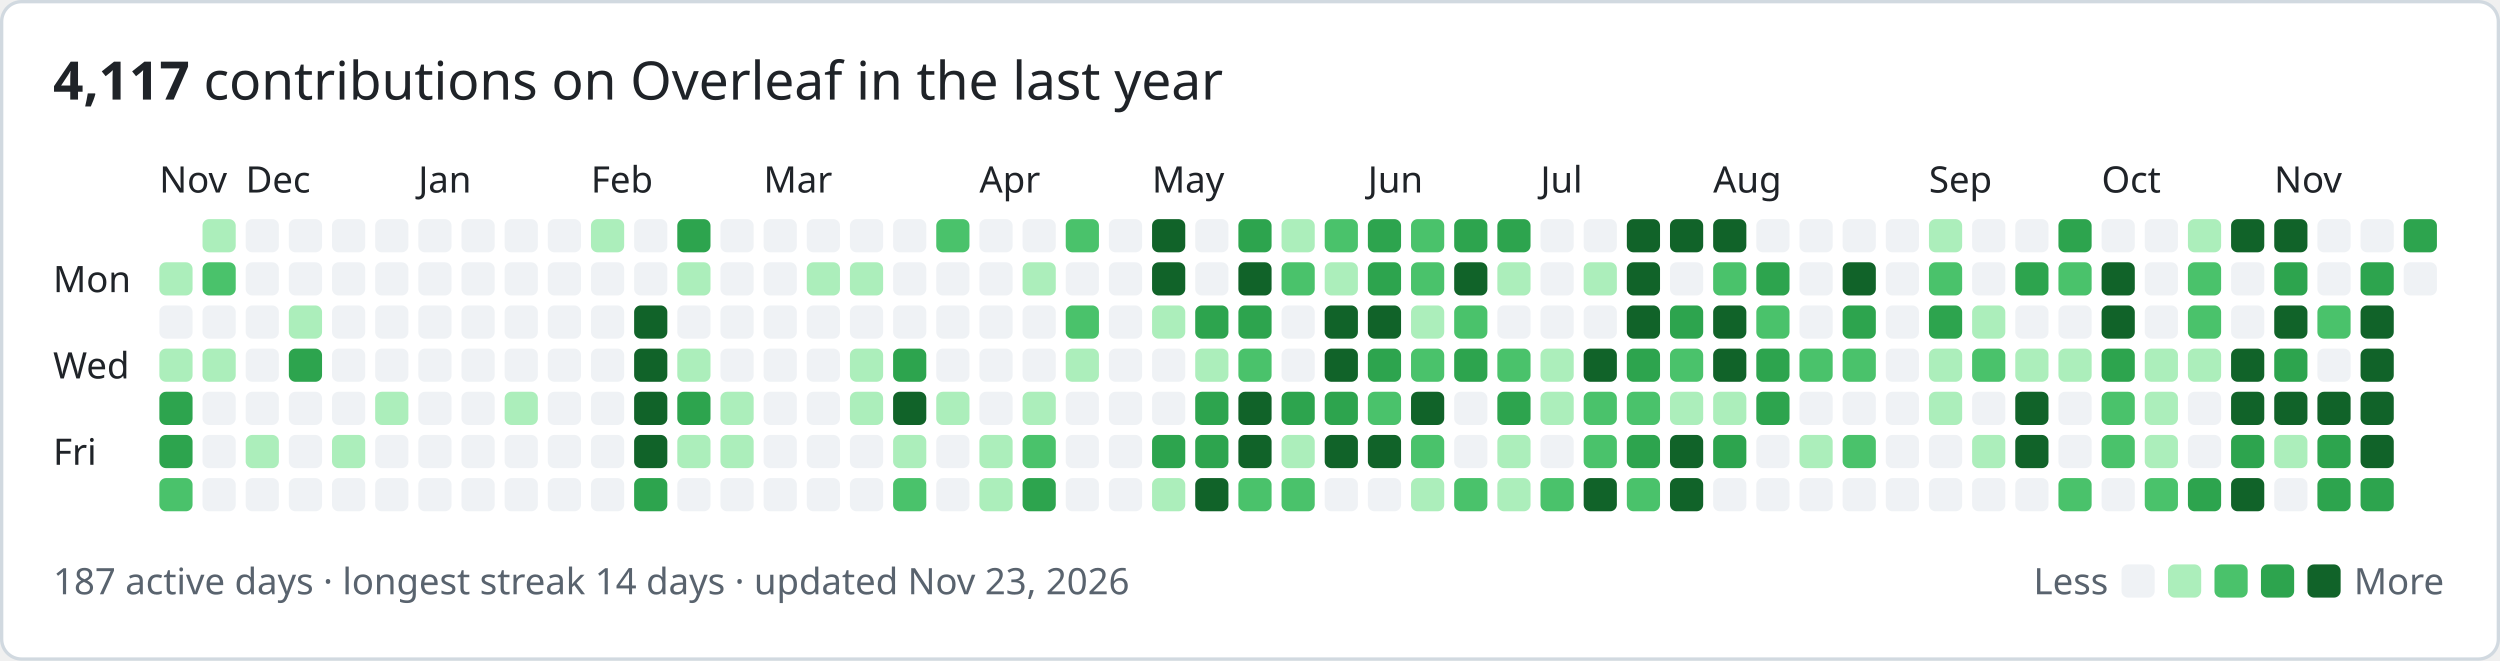
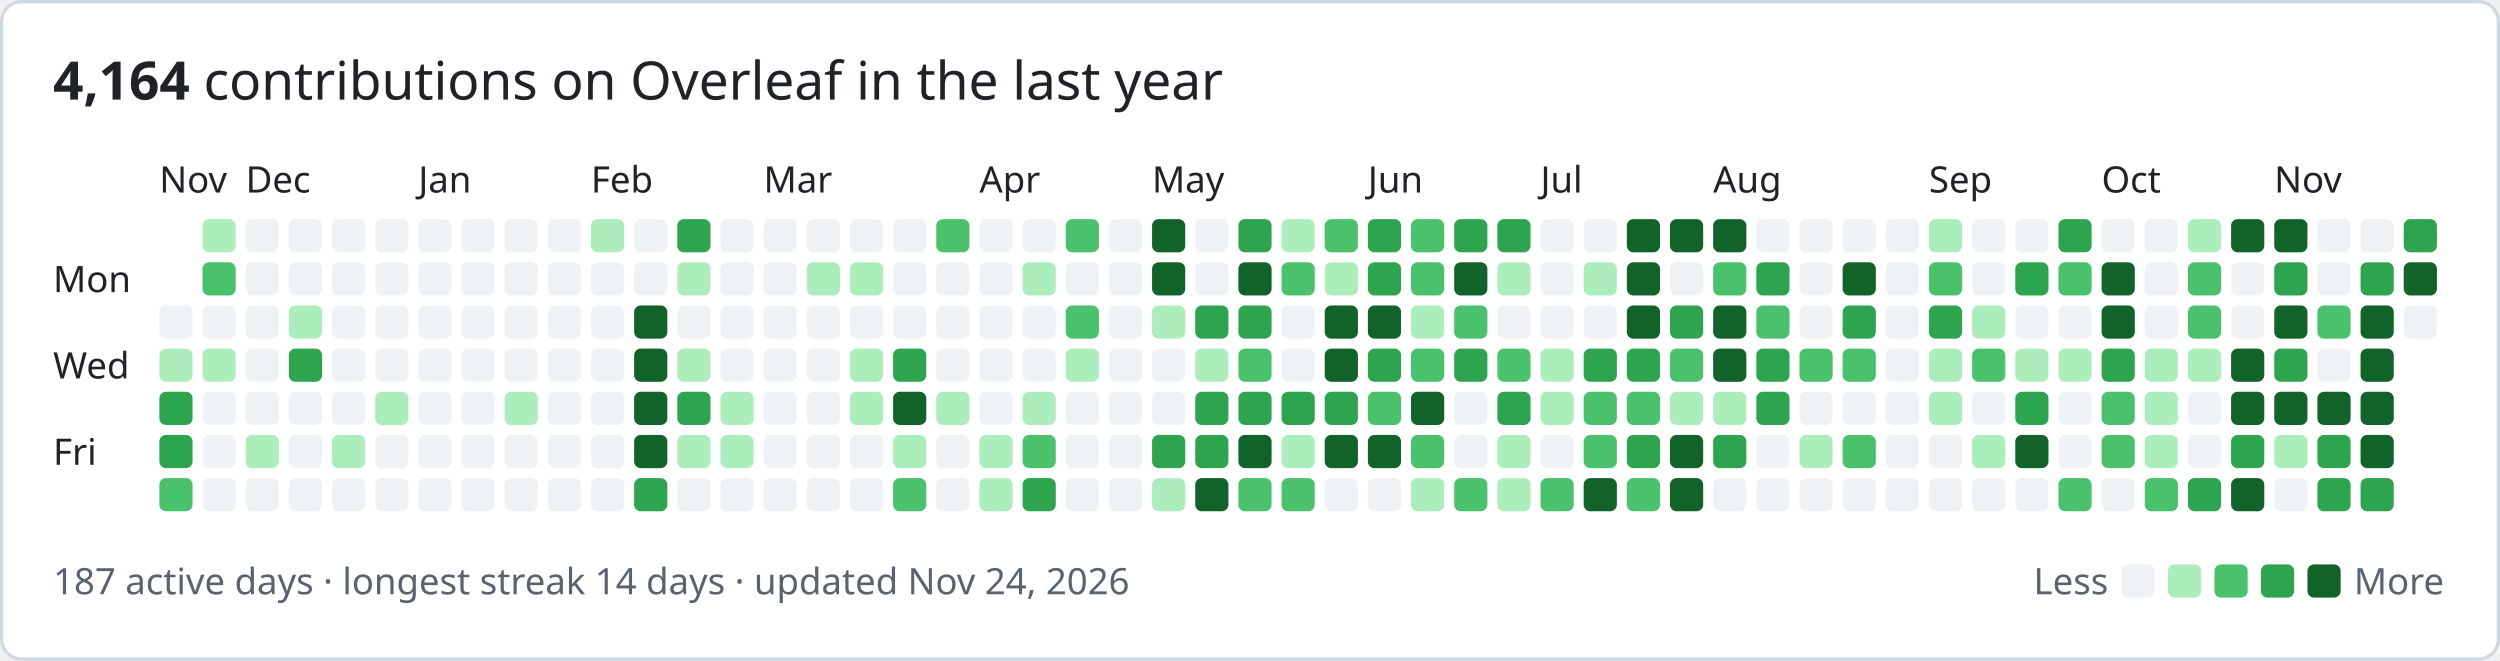
- <svg xmlns="http://www.w3.org/2000/svg" width="753" height="199" viewBox="0 0 753 199" role="img" aria-label="4,117 Overleaf contributions in the last year">
+ <svg xmlns="http://www.w3.org/2000/svg" width="753" height="199" viewBox="0 0 753 199" role="img" aria-label="4,164 Overleaf contributions in the last year">
  <style>
text{font-family:-apple-system,BlinkMacSystemFont,"Segoe UI","Noto Sans",Helvetica,Arial,sans-serif;font-size:11px}
.bg{fill:#ffffff;stroke:#d1d9e0}.t{fill:#1f2328}.m{fill:#59636e}
.l0{fill:#eff2f5}.l1{fill:#aceebb}.l2{fill:#4ac26b}.l3{fill:#2da44e}.l4{fill:#116329}
@media (prefers-color-scheme:dark){.bg{fill:#0d1117;stroke:#3d444d}.t{fill:#f0f6fc}.m{fill:#9198a1}
.l0{fill:#151b23}.l1{fill:#033a16}.l2{fill:#196c2e}.l3{fill:#2ea043}.l4{fill:#56d364}}
</style>
  <rect class="bg" x="0.5" y="0.5" width="752" height="198" rx="6" />
  <text class="t" x="16" y="30" style="font-size:16px">
-     <tspan style="font-weight:600">4,117</tspan> contributions on Overleaf in the last year</text>
+     <tspan style="font-weight:600">4,164</tspan> contributions on Overleaf in the last year</text>
  <text class="t" x="16" y="88">Mon</text>
  <text class="t" x="16" y="114">Wed</text>
  <text class="t" x="16" y="140">Fri</text>
  <text class="t" x="48" y="58">Nov</text>
-   <rect class="l1" x="48" y="79" width="10" height="10" rx="2" />
  <rect class="l0" x="48" y="92" width="10" height="10" rx="2" />
  <rect class="l1" x="48" y="105" width="10" height="10" rx="2" />
  <rect class="l3" x="48" y="118" width="10" height="10" rx="2" />
  <rect class="l3" x="48" y="131" width="10" height="10" rx="2" />
  <rect class="l2" x="48" y="144" width="10" height="10" rx="2" />
  <rect class="l1" x="61" y="66" width="10" height="10" rx="2" />
  <rect class="l2" x="61" y="79" width="10" height="10" rx="2" />
  <rect class="l0" x="61" y="92" width="10" height="10" rx="2" />
  <rect class="l1" x="61" y="105" width="10" height="10" rx="2" />
  <rect class="l0" x="61" y="118" width="10" height="10" rx="2" />
  <rect class="l0" x="61" y="131" width="10" height="10" rx="2" />
  <rect class="l0" x="61" y="144" width="10" height="10" rx="2" />
  <text class="t" x="74" y="58">Dec</text>
  <rect class="l0" x="74" y="66" width="10" height="10" rx="2" />
  <rect class="l0" x="74" y="79" width="10" height="10" rx="2" />
  <rect class="l0" x="74" y="92" width="10" height="10" rx="2" />
  <rect class="l0" x="74" y="105" width="10" height="10" rx="2" />
  <rect class="l0" x="74" y="118" width="10" height="10" rx="2" />
  <rect class="l1" x="74" y="131" width="10" height="10" rx="2" />
  <rect class="l0" x="74" y="144" width="10" height="10" rx="2" />
  <rect class="l0" x="87" y="66" width="10" height="10" rx="2" />
  <rect class="l0" x="87" y="79" width="10" height="10" rx="2" />
  <rect class="l1" x="87" y="92" width="10" height="10" rx="2" />
  <rect class="l3" x="87" y="105" width="10" height="10" rx="2" />
  <rect class="l0" x="87" y="118" width="10" height="10" rx="2" />
  <rect class="l0" x="87" y="131" width="10" height="10" rx="2" />
  <rect class="l0" x="87" y="144" width="10" height="10" rx="2" />
  <rect class="l0" x="100" y="66" width="10" height="10" rx="2" />
  <rect class="l0" x="100" y="79" width="10" height="10" rx="2" />
  <rect class="l0" x="100" y="92" width="10" height="10" rx="2" />
  <rect class="l0" x="100" y="105" width="10" height="10" rx="2" />
  <rect class="l0" x="100" y="118" width="10" height="10" rx="2" />
  <rect class="l1" x="100" y="131" width="10" height="10" rx="2" />
  <rect class="l0" x="100" y="144" width="10" height="10" rx="2" />
  <rect class="l0" x="113" y="66" width="10" height="10" rx="2" />
  <rect class="l0" x="113" y="79" width="10" height="10" rx="2" />
  <rect class="l0" x="113" y="92" width="10" height="10" rx="2" />
  <rect class="l0" x="113" y="105" width="10" height="10" rx="2" />
  <rect class="l1" x="113" y="118" width="10" height="10" rx="2" />
  <rect class="l0" x="113" y="131" width="10" height="10" rx="2" />
  <rect class="l0" x="113" y="144" width="10" height="10" rx="2" />
  <text class="t" x="126" y="58">Jan</text>
  <rect class="l0" x="126" y="66" width="10" height="10" rx="2" />
  <rect class="l0" x="126" y="79" width="10" height="10" rx="2" />
  <rect class="l0" x="126" y="92" width="10" height="10" rx="2" />
  <rect class="l0" x="126" y="105" width="10" height="10" rx="2" />
  <rect class="l0" x="126" y="118" width="10" height="10" rx="2" />
  <rect class="l0" x="126" y="131" width="10" height="10" rx="2" />
  <rect class="l0" x="126" y="144" width="10" height="10" rx="2" />
  <rect class="l0" x="139" y="66" width="10" height="10" rx="2" />
  <rect class="l0" x="139" y="79" width="10" height="10" rx="2" />
  <rect class="l0" x="139" y="92" width="10" height="10" rx="2" />
  <rect class="l0" x="139" y="105" width="10" height="10" rx="2" />
  <rect class="l0" x="139" y="118" width="10" height="10" rx="2" />
  <rect class="l0" x="139" y="131" width="10" height="10" rx="2" />
  <rect class="l0" x="139" y="144" width="10" height="10" rx="2" />
  <rect class="l0" x="152" y="66" width="10" height="10" rx="2" />
  <rect class="l0" x="152" y="79" width="10" height="10" rx="2" />
  <rect class="l0" x="152" y="92" width="10" height="10" rx="2" />
  <rect class="l0" x="152" y="105" width="10" height="10" rx="2" />
  <rect class="l1" x="152" y="118" width="10" height="10" rx="2" />
  <rect class="l0" x="152" y="131" width="10" height="10" rx="2" />
  <rect class="l0" x="152" y="144" width="10" height="10" rx="2" />
  <rect class="l0" x="165" y="66" width="10" height="10" rx="2" />
  <rect class="l0" x="165" y="79" width="10" height="10" rx="2" />
  <rect class="l0" x="165" y="92" width="10" height="10" rx="2" />
  <rect class="l0" x="165" y="105" width="10" height="10" rx="2" />
  <rect class="l0" x="165" y="118" width="10" height="10" rx="2" />
  <rect class="l0" x="165" y="131" width="10" height="10" rx="2" />
  <rect class="l0" x="165" y="144" width="10" height="10" rx="2" />
  <text class="t" x="178" y="58">Feb</text>
  <rect class="l1" x="178" y="66" width="10" height="10" rx="2" />
  <rect class="l0" x="178" y="79" width="10" height="10" rx="2" />
  <rect class="l0" x="178" y="92" width="10" height="10" rx="2" />
  <rect class="l0" x="178" y="105" width="10" height="10" rx="2" />
  <rect class="l0" x="178" y="118" width="10" height="10" rx="2" />
  <rect class="l0" x="178" y="131" width="10" height="10" rx="2" />
  <rect class="l0" x="178" y="144" width="10" height="10" rx="2" />
  <rect class="l0" x="191" y="66" width="10" height="10" rx="2" />
  <rect class="l0" x="191" y="79" width="10" height="10" rx="2" />
  <rect class="l4" x="191" y="92" width="10" height="10" rx="2" />
  <rect class="l4" x="191" y="105" width="10" height="10" rx="2" />
  <rect class="l4" x="191" y="118" width="10" height="10" rx="2" />
  <rect class="l4" x="191" y="131" width="10" height="10" rx="2" />
  <rect class="l3" x="191" y="144" width="10" height="10" rx="2" />
  <rect class="l3" x="204" y="66" width="10" height="10" rx="2" />
  <rect class="l1" x="204" y="79" width="10" height="10" rx="2" />
  <rect class="l0" x="204" y="92" width="10" height="10" rx="2" />
  <rect class="l1" x="204" y="105" width="10" height="10" rx="2" />
  <rect class="l3" x="204" y="118" width="10" height="10" rx="2" />
  <rect class="l1" x="204" y="131" width="10" height="10" rx="2" />
  <rect class="l0" x="204" y="144" width="10" height="10" rx="2" />
  <rect class="l0" x="217" y="66" width="10" height="10" rx="2" />
  <rect class="l0" x="217" y="79" width="10" height="10" rx="2" />
  <rect class="l0" x="217" y="92" width="10" height="10" rx="2" />
  <rect class="l0" x="217" y="105" width="10" height="10" rx="2" />
  <rect class="l1" x="217" y="118" width="10" height="10" rx="2" />
  <rect class="l1" x="217" y="131" width="10" height="10" rx="2" />
  <rect class="l0" x="217" y="144" width="10" height="10" rx="2" />
  <text class="t" x="230" y="58">Mar</text>
  <rect class="l0" x="230" y="66" width="10" height="10" rx="2" />
  <rect class="l0" x="230" y="79" width="10" height="10" rx="2" />
  <rect class="l0" x="230" y="92" width="10" height="10" rx="2" />
  <rect class="l0" x="230" y="105" width="10" height="10" rx="2" />
  <rect class="l0" x="230" y="118" width="10" height="10" rx="2" />
  <rect class="l0" x="230" y="131" width="10" height="10" rx="2" />
  <rect class="l0" x="230" y="144" width="10" height="10" rx="2" />
  <rect class="l0" x="243" y="66" width="10" height="10" rx="2" />
  <rect class="l1" x="243" y="79" width="10" height="10" rx="2" />
  <rect class="l0" x="243" y="92" width="10" height="10" rx="2" />
  <rect class="l0" x="243" y="105" width="10" height="10" rx="2" />
  <rect class="l0" x="243" y="118" width="10" height="10" rx="2" />
  <rect class="l0" x="243" y="131" width="10" height="10" rx="2" />
  <rect class="l0" x="243" y="144" width="10" height="10" rx="2" />
  <rect class="l0" x="256" y="66" width="10" height="10" rx="2" />
  <rect class="l1" x="256" y="79" width="10" height="10" rx="2" />
  <rect class="l0" x="256" y="92" width="10" height="10" rx="2" />
  <rect class="l1" x="256" y="105" width="10" height="10" rx="2" />
  <rect class="l1" x="256" y="118" width="10" height="10" rx="2" />
  <rect class="l0" x="256" y="131" width="10" height="10" rx="2" />
  <rect class="l0" x="256" y="144" width="10" height="10" rx="2" />
  <rect class="l0" x="269" y="66" width="10" height="10" rx="2" />
  <rect class="l0" x="269" y="79" width="10" height="10" rx="2" />
  <rect class="l0" x="269" y="92" width="10" height="10" rx="2" />
  <rect class="l3" x="269" y="105" width="10" height="10" rx="2" />
  <rect class="l4" x="269" y="118" width="10" height="10" rx="2" />
  <rect class="l1" x="269" y="131" width="10" height="10" rx="2" />
  <rect class="l2" x="269" y="144" width="10" height="10" rx="2" />
  <rect class="l2" x="282" y="66" width="10" height="10" rx="2" />
  <rect class="l0" x="282" y="79" width="10" height="10" rx="2" />
  <rect class="l0" x="282" y="92" width="10" height="10" rx="2" />
  <rect class="l0" x="282" y="105" width="10" height="10" rx="2" />
  <rect class="l1" x="282" y="118" width="10" height="10" rx="2" />
  <rect class="l0" x="282" y="131" width="10" height="10" rx="2" />
  <rect class="l0" x="282" y="144" width="10" height="10" rx="2" />
  <text class="t" x="295" y="58">Apr</text>
  <rect class="l0" x="295" y="66" width="10" height="10" rx="2" />
  <rect class="l0" x="295" y="79" width="10" height="10" rx="2" />
  <rect class="l0" x="295" y="92" width="10" height="10" rx="2" />
  <rect class="l0" x="295" y="105" width="10" height="10" rx="2" />
  <rect class="l0" x="295" y="118" width="10" height="10" rx="2" />
  <rect class="l1" x="295" y="131" width="10" height="10" rx="2" />
  <rect class="l1" x="295" y="144" width="10" height="10" rx="2" />
  <rect class="l0" x="308" y="66" width="10" height="10" rx="2" />
  <rect class="l1" x="308" y="79" width="10" height="10" rx="2" />
  <rect class="l0" x="308" y="92" width="10" height="10" rx="2" />
  <rect class="l0" x="308" y="105" width="10" height="10" rx="2" />
  <rect class="l1" x="308" y="118" width="10" height="10" rx="2" />
  <rect class="l2" x="308" y="131" width="10" height="10" rx="2" />
  <rect class="l3" x="308" y="144" width="10" height="10" rx="2" />
  <rect class="l2" x="321" y="66" width="10" height="10" rx="2" />
  <rect class="l0" x="321" y="79" width="10" height="10" rx="2" />
  <rect class="l2" x="321" y="92" width="10" height="10" rx="2" />
  <rect class="l1" x="321" y="105" width="10" height="10" rx="2" />
  <rect class="l0" x="321" y="118" width="10" height="10" rx="2" />
  <rect class="l0" x="321" y="131" width="10" height="10" rx="2" />
  <rect class="l0" x="321" y="144" width="10" height="10" rx="2" />
  <rect class="l0" x="334" y="66" width="10" height="10" rx="2" />
  <rect class="l0" x="334" y="79" width="10" height="10" rx="2" />
  <rect class="l0" x="334" y="92" width="10" height="10" rx="2" />
  <rect class="l0" x="334" y="105" width="10" height="10" rx="2" />
  <rect class="l0" x="334" y="118" width="10" height="10" rx="2" />
  <rect class="l0" x="334" y="131" width="10" height="10" rx="2" />
  <rect class="l0" x="334" y="144" width="10" height="10" rx="2" />
  <text class="t" x="347" y="58">May</text>
  <rect class="l4" x="347" y="66" width="10" height="10" rx="2" />
  <rect class="l4" x="347" y="79" width="10" height="10" rx="2" />
  <rect class="l1" x="347" y="92" width="10" height="10" rx="2" />
  <rect class="l0" x="347" y="105" width="10" height="10" rx="2" />
  <rect class="l0" x="347" y="118" width="10" height="10" rx="2" />
  <rect class="l3" x="347" y="131" width="10" height="10" rx="2" />
  <rect class="l1" x="347" y="144" width="10" height="10" rx="2" />
  <rect class="l0" x="360" y="66" width="10" height="10" rx="2" />
  <rect class="l0" x="360" y="79" width="10" height="10" rx="2" />
  <rect class="l3" x="360" y="92" width="10" height="10" rx="2" />
  <rect class="l1" x="360" y="105" width="10" height="10" rx="2" />
  <rect class="l3" x="360" y="118" width="10" height="10" rx="2" />
  <rect class="l3" x="360" y="131" width="10" height="10" rx="2" />
  <rect class="l4" x="360" y="144" width="10" height="10" rx="2" />
  <rect class="l3" x="373" y="66" width="10" height="10" rx="2" />
  <rect class="l4" x="373" y="79" width="10" height="10" rx="2" />
  <rect class="l3" x="373" y="92" width="10" height="10" rx="2" />
  <rect class="l2" x="373" y="105" width="10" height="10" rx="2" />
-   <rect class="l4" x="373" y="118" width="10" height="10" rx="2" />
+   <rect class="l3" x="373" y="118" width="10" height="10" rx="2" />
  <rect class="l4" x="373" y="131" width="10" height="10" rx="2" />
  <rect class="l2" x="373" y="144" width="10" height="10" rx="2" />
  <rect class="l1" x="386" y="66" width="10" height="10" rx="2" />
  <rect class="l2" x="386" y="79" width="10" height="10" rx="2" />
  <rect class="l0" x="386" y="92" width="10" height="10" rx="2" />
  <rect class="l0" x="386" y="105" width="10" height="10" rx="2" />
  <rect class="l3" x="386" y="118" width="10" height="10" rx="2" />
  <rect class="l1" x="386" y="131" width="10" height="10" rx="2" />
  <rect class="l2" x="386" y="144" width="10" height="10" rx="2" />
  <rect class="l2" x="399" y="66" width="10" height="10" rx="2" />
  <rect class="l1" x="399" y="79" width="10" height="10" rx="2" />
  <rect class="l4" x="399" y="92" width="10" height="10" rx="2" />
  <rect class="l4" x="399" y="105" width="10" height="10" rx="2" />
  <rect class="l3" x="399" y="118" width="10" height="10" rx="2" />
  <rect class="l4" x="399" y="131" width="10" height="10" rx="2" />
  <rect class="l0" x="399" y="144" width="10" height="10" rx="2" />
  <text class="t" x="412" y="58">Jun</text>
  <rect class="l3" x="412" y="66" width="10" height="10" rx="2" />
  <rect class="l3" x="412" y="79" width="10" height="10" rx="2" />
  <rect class="l4" x="412" y="92" width="10" height="10" rx="2" />
  <rect class="l3" x="412" y="105" width="10" height="10" rx="2" />
  <rect class="l2" x="412" y="118" width="10" height="10" rx="2" />
  <rect class="l4" x="412" y="131" width="10" height="10" rx="2" />
  <rect class="l0" x="412" y="144" width="10" height="10" rx="2" />
  <rect class="l2" x="425" y="66" width="10" height="10" rx="2" />
  <rect class="l2" x="425" y="79" width="10" height="10" rx="2" />
  <rect class="l1" x="425" y="92" width="10" height="10" rx="2" />
  <rect class="l2" x="425" y="105" width="10" height="10" rx="2" />
  <rect class="l4" x="425" y="118" width="10" height="10" rx="2" />
  <rect class="l2" x="425" y="131" width="10" height="10" rx="2" />
  <rect class="l1" x="425" y="144" width="10" height="10" rx="2" />
  <rect class="l3" x="438" y="66" width="10" height="10" rx="2" />
  <rect class="l4" x="438" y="79" width="10" height="10" rx="2" />
  <rect class="l2" x="438" y="92" width="10" height="10" rx="2" />
  <rect class="l3" x="438" y="105" width="10" height="10" rx="2" />
  <rect class="l0" x="438" y="118" width="10" height="10" rx="2" />
  <rect class="l0" x="438" y="131" width="10" height="10" rx="2" />
  <rect class="l2" x="438" y="144" width="10" height="10" rx="2" />
  <rect class="l3" x="451" y="66" width="10" height="10" rx="2" />
  <rect class="l1" x="451" y="79" width="10" height="10" rx="2" />
  <rect class="l0" x="451" y="92" width="10" height="10" rx="2" />
  <rect class="l2" x="451" y="105" width="10" height="10" rx="2" />
  <rect class="l3" x="451" y="118" width="10" height="10" rx="2" />
  <rect class="l1" x="451" y="131" width="10" height="10" rx="2" />
  <rect class="l1" x="451" y="144" width="10" height="10" rx="2" />
  <text class="t" x="464" y="58">Jul</text>
  <rect class="l0" x="464" y="66" width="10" height="10" rx="2" />
  <rect class="l0" x="464" y="79" width="10" height="10" rx="2" />
  <rect class="l0" x="464" y="92" width="10" height="10" rx="2" />
  <rect class="l1" x="464" y="105" width="10" height="10" rx="2" />
  <rect class="l1" x="464" y="118" width="10" height="10" rx="2" />
  <rect class="l0" x="464" y="131" width="10" height="10" rx="2" />
  <rect class="l2" x="464" y="144" width="10" height="10" rx="2" />
  <rect class="l0" x="477" y="66" width="10" height="10" rx="2" />
  <rect class="l1" x="477" y="79" width="10" height="10" rx="2" />
  <rect class="l0" x="477" y="92" width="10" height="10" rx="2" />
-   <rect class="l4" x="477" y="105" width="10" height="10" rx="2" />
+   <rect class="l3" x="477" y="105" width="10" height="10" rx="2" />
  <rect class="l2" x="477" y="118" width="10" height="10" rx="2" />
  <rect class="l2" x="477" y="131" width="10" height="10" rx="2" />
  <rect class="l4" x="477" y="144" width="10" height="10" rx="2" />
  <rect class="l4" x="490" y="66" width="10" height="10" rx="2" />
  <rect class="l4" x="490" y="79" width="10" height="10" rx="2" />
  <rect class="l4" x="490" y="92" width="10" height="10" rx="2" />
  <rect class="l3" x="490" y="105" width="10" height="10" rx="2" />
  <rect class="l2" x="490" y="118" width="10" height="10" rx="2" />
  <rect class="l3" x="490" y="131" width="10" height="10" rx="2" />
  <rect class="l2" x="490" y="144" width="10" height="10" rx="2" />
  <rect class="l4" x="503" y="66" width="10" height="10" rx="2" />
  <rect class="l0" x="503" y="79" width="10" height="10" rx="2" />
  <rect class="l3" x="503" y="92" width="10" height="10" rx="2" />
  <rect class="l2" x="503" y="105" width="10" height="10" rx="2" />
  <rect class="l1" x="503" y="118" width="10" height="10" rx="2" />
  <rect class="l4" x="503" y="131" width="10" height="10" rx="2" />
  <rect class="l4" x="503" y="144" width="10" height="10" rx="2" />
  <text class="t" x="516" y="58">Aug</text>
  <rect class="l4" x="516" y="66" width="10" height="10" rx="2" />
  <rect class="l2" x="516" y="79" width="10" height="10" rx="2" />
  <rect class="l4" x="516" y="92" width="10" height="10" rx="2" />
  <rect class="l4" x="516" y="105" width="10" height="10" rx="2" />
  <rect class="l1" x="516" y="118" width="10" height="10" rx="2" />
  <rect class="l3" x="516" y="131" width="10" height="10" rx="2" />
  <rect class="l0" x="516" y="144" width="10" height="10" rx="2" />
  <rect class="l0" x="529" y="66" width="10" height="10" rx="2" />
  <rect class="l3" x="529" y="79" width="10" height="10" rx="2" />
  <rect class="l2" x="529" y="92" width="10" height="10" rx="2" />
  <rect class="l3" x="529" y="105" width="10" height="10" rx="2" />
  <rect class="l3" x="529" y="118" width="10" height="10" rx="2" />
  <rect class="l0" x="529" y="131" width="10" height="10" rx="2" />
  <rect class="l0" x="529" y="144" width="10" height="10" rx="2" />
  <rect class="l0" x="542" y="66" width="10" height="10" rx="2" />
  <rect class="l0" x="542" y="79" width="10" height="10" rx="2" />
  <rect class="l0" x="542" y="92" width="10" height="10" rx="2" />
  <rect class="l2" x="542" y="105" width="10" height="10" rx="2" />
  <rect class="l0" x="542" y="118" width="10" height="10" rx="2" />
  <rect class="l1" x="542" y="131" width="10" height="10" rx="2" />
  <rect class="l0" x="542" y="144" width="10" height="10" rx="2" />
  <rect class="l0" x="555" y="66" width="10" height="10" rx="2" />
  <rect class="l4" x="555" y="79" width="10" height="10" rx="2" />
  <rect class="l3" x="555" y="92" width="10" height="10" rx="2" />
  <rect class="l2" x="555" y="105" width="10" height="10" rx="2" />
  <rect class="l0" x="555" y="118" width="10" height="10" rx="2" />
  <rect class="l2" x="555" y="131" width="10" height="10" rx="2" />
  <rect class="l0" x="555" y="144" width="10" height="10" rx="2" />
  <rect class="l0" x="568" y="66" width="10" height="10" rx="2" />
  <rect class="l0" x="568" y="79" width="10" height="10" rx="2" />
  <rect class="l0" x="568" y="92" width="10" height="10" rx="2" />
  <rect class="l0" x="568" y="105" width="10" height="10" rx="2" />
  <rect class="l0" x="568" y="118" width="10" height="10" rx="2" />
  <rect class="l0" x="568" y="131" width="10" height="10" rx="2" />
  <rect class="l0" x="568" y="144" width="10" height="10" rx="2" />
  <text class="t" x="581" y="58">Sep</text>
  <rect class="l1" x="581" y="66" width="10" height="10" rx="2" />
  <rect class="l2" x="581" y="79" width="10" height="10" rx="2" />
  <rect class="l3" x="581" y="92" width="10" height="10" rx="2" />
  <rect class="l1" x="581" y="105" width="10" height="10" rx="2" />
  <rect class="l1" x="581" y="118" width="10" height="10" rx="2" />
  <rect class="l0" x="581" y="131" width="10" height="10" rx="2" />
  <rect class="l0" x="581" y="144" width="10" height="10" rx="2" />
  <rect class="l0" x="594" y="66" width="10" height="10" rx="2" />
  <rect class="l0" x="594" y="79" width="10" height="10" rx="2" />
  <rect class="l1" x="594" y="92" width="10" height="10" rx="2" />
  <rect class="l2" x="594" y="105" width="10" height="10" rx="2" />
  <rect class="l0" x="594" y="118" width="10" height="10" rx="2" />
  <rect class="l1" x="594" y="131" width="10" height="10" rx="2" />
  <rect class="l0" x="594" y="144" width="10" height="10" rx="2" />
  <rect class="l0" x="607" y="66" width="10" height="10" rx="2" />
  <rect class="l3" x="607" y="79" width="10" height="10" rx="2" />
  <rect class="l0" x="607" y="92" width="10" height="10" rx="2" />
  <rect class="l1" x="607" y="105" width="10" height="10" rx="2" />
-   <rect class="l4" x="607" y="118" width="10" height="10" rx="2" />
+   <rect class="l3" x="607" y="118" width="10" height="10" rx="2" />
  <rect class="l4" x="607" y="131" width="10" height="10" rx="2" />
  <rect class="l0" x="607" y="144" width="10" height="10" rx="2" />
  <rect class="l3" x="620" y="66" width="10" height="10" rx="2" />
  <rect class="l2" x="620" y="79" width="10" height="10" rx="2" />
  <rect class="l0" x="620" y="92" width="10" height="10" rx="2" />
  <rect class="l1" x="620" y="105" width="10" height="10" rx="2" />
  <rect class="l0" x="620" y="118" width="10" height="10" rx="2" />
  <rect class="l0" x="620" y="131" width="10" height="10" rx="2" />
  <rect class="l2" x="620" y="144" width="10" height="10" rx="2" />
  <text class="t" x="633" y="58">Oct</text>
  <rect class="l0" x="633" y="66" width="10" height="10" rx="2" />
  <rect class="l4" x="633" y="79" width="10" height="10" rx="2" />
  <rect class="l4" x="633" y="92" width="10" height="10" rx="2" />
  <rect class="l3" x="633" y="105" width="10" height="10" rx="2" />
  <rect class="l2" x="633" y="118" width="10" height="10" rx="2" />
  <rect class="l2" x="633" y="131" width="10" height="10" rx="2" />
  <rect class="l0" x="633" y="144" width="10" height="10" rx="2" />
  <rect class="l0" x="646" y="66" width="10" height="10" rx="2" />
  <rect class="l0" x="646" y="79" width="10" height="10" rx="2" />
  <rect class="l0" x="646" y="92" width="10" height="10" rx="2" />
  <rect class="l1" x="646" y="105" width="10" height="10" rx="2" />
  <rect class="l1" x="646" y="118" width="10" height="10" rx="2" />
  <rect class="l1" x="646" y="131" width="10" height="10" rx="2" />
  <rect class="l2" x="646" y="144" width="10" height="10" rx="2" />
  <rect class="l1" x="659" y="66" width="10" height="10" rx="2" />
  <rect class="l2" x="659" y="79" width="10" height="10" rx="2" />
  <rect class="l2" x="659" y="92" width="10" height="10" rx="2" />
  <rect class="l1" x="659" y="105" width="10" height="10" rx="2" />
  <rect class="l0" x="659" y="118" width="10" height="10" rx="2" />
  <rect class="l0" x="659" y="131" width="10" height="10" rx="2" />
  <rect class="l3" x="659" y="144" width="10" height="10" rx="2" />
  <rect class="l4" x="672" y="66" width="10" height="10" rx="2" />
  <rect class="l0" x="672" y="79" width="10" height="10" rx="2" />
  <rect class="l0" x="672" y="92" width="10" height="10" rx="2" />
  <rect class="l4" x="672" y="105" width="10" height="10" rx="2" />
  <rect class="l4" x="672" y="118" width="10" height="10" rx="2" />
  <rect class="l3" x="672" y="131" width="10" height="10" rx="2" />
  <rect class="l4" x="672" y="144" width="10" height="10" rx="2" />
  <text class="t" x="685" y="58">Nov</text>
  <rect class="l4" x="685" y="66" width="10" height="10" rx="2" />
  <rect class="l3" x="685" y="79" width="10" height="10" rx="2" />
  <rect class="l4" x="685" y="92" width="10" height="10" rx="2" />
  <rect class="l3" x="685" y="105" width="10" height="10" rx="2" />
  <rect class="l4" x="685" y="118" width="10" height="10" rx="2" />
  <rect class="l1" x="685" y="131" width="10" height="10" rx="2" />
  <rect class="l0" x="685" y="144" width="10" height="10" rx="2" />
  <rect class="l0" x="698" y="66" width="10" height="10" rx="2" />
  <rect class="l0" x="698" y="79" width="10" height="10" rx="2" />
  <rect class="l2" x="698" y="92" width="10" height="10" rx="2" />
  <rect class="l0" x="698" y="105" width="10" height="10" rx="2" />
  <rect class="l4" x="698" y="118" width="10" height="10" rx="2" />
  <rect class="l3" x="698" y="131" width="10" height="10" rx="2" />
  <rect class="l3" x="698" y="144" width="10" height="10" rx="2" />
  <rect class="l0" x="711" y="66" width="10" height="10" rx="2" />
  <rect class="l3" x="711" y="79" width="10" height="10" rx="2" />
  <rect class="l4" x="711" y="92" width="10" height="10" rx="2" />
  <rect class="l4" x="711" y="105" width="10" height="10" rx="2" />
  <rect class="l4" x="711" y="118" width="10" height="10" rx="2" />
  <rect class="l4" x="711" y="131" width="10" height="10" rx="2" />
  <rect class="l3" x="711" y="144" width="10" height="10" rx="2" />
  <rect class="l3" x="724" y="66" width="10" height="10" rx="2" />
-   <rect class="l0" x="724" y="79" width="10" height="10" rx="2" />
-   <text class="m" x="16" y="179">187 active days · longest streak 14 days · updated Nov 23, 2026</text>
+   <rect class="l4" x="724" y="79" width="10" height="10" rx="2" />
+   <rect class="l0" x="724" y="92" width="10" height="10" rx="2" />
+   <text class="m" x="16" y="179">187 active days · longest streak 14 days · updated Nov 24, 2026</text>
  <text class="m" x="709" y="179">More</text>
  <rect class="l4" x="695" y="170" width="10" height="10" rx="2" />
  <rect class="l3" x="681" y="170" width="10" height="10" rx="2" />
  <rect class="l2" x="667" y="170" width="10" height="10" rx="2" />
  <rect class="l1" x="653" y="170" width="10" height="10" rx="2" />
  <rect class="l0" x="639" y="170" width="10" height="10" rx="2" />
  <text class="m" x="635" y="179" text-anchor="end">Less</text>
</svg>
